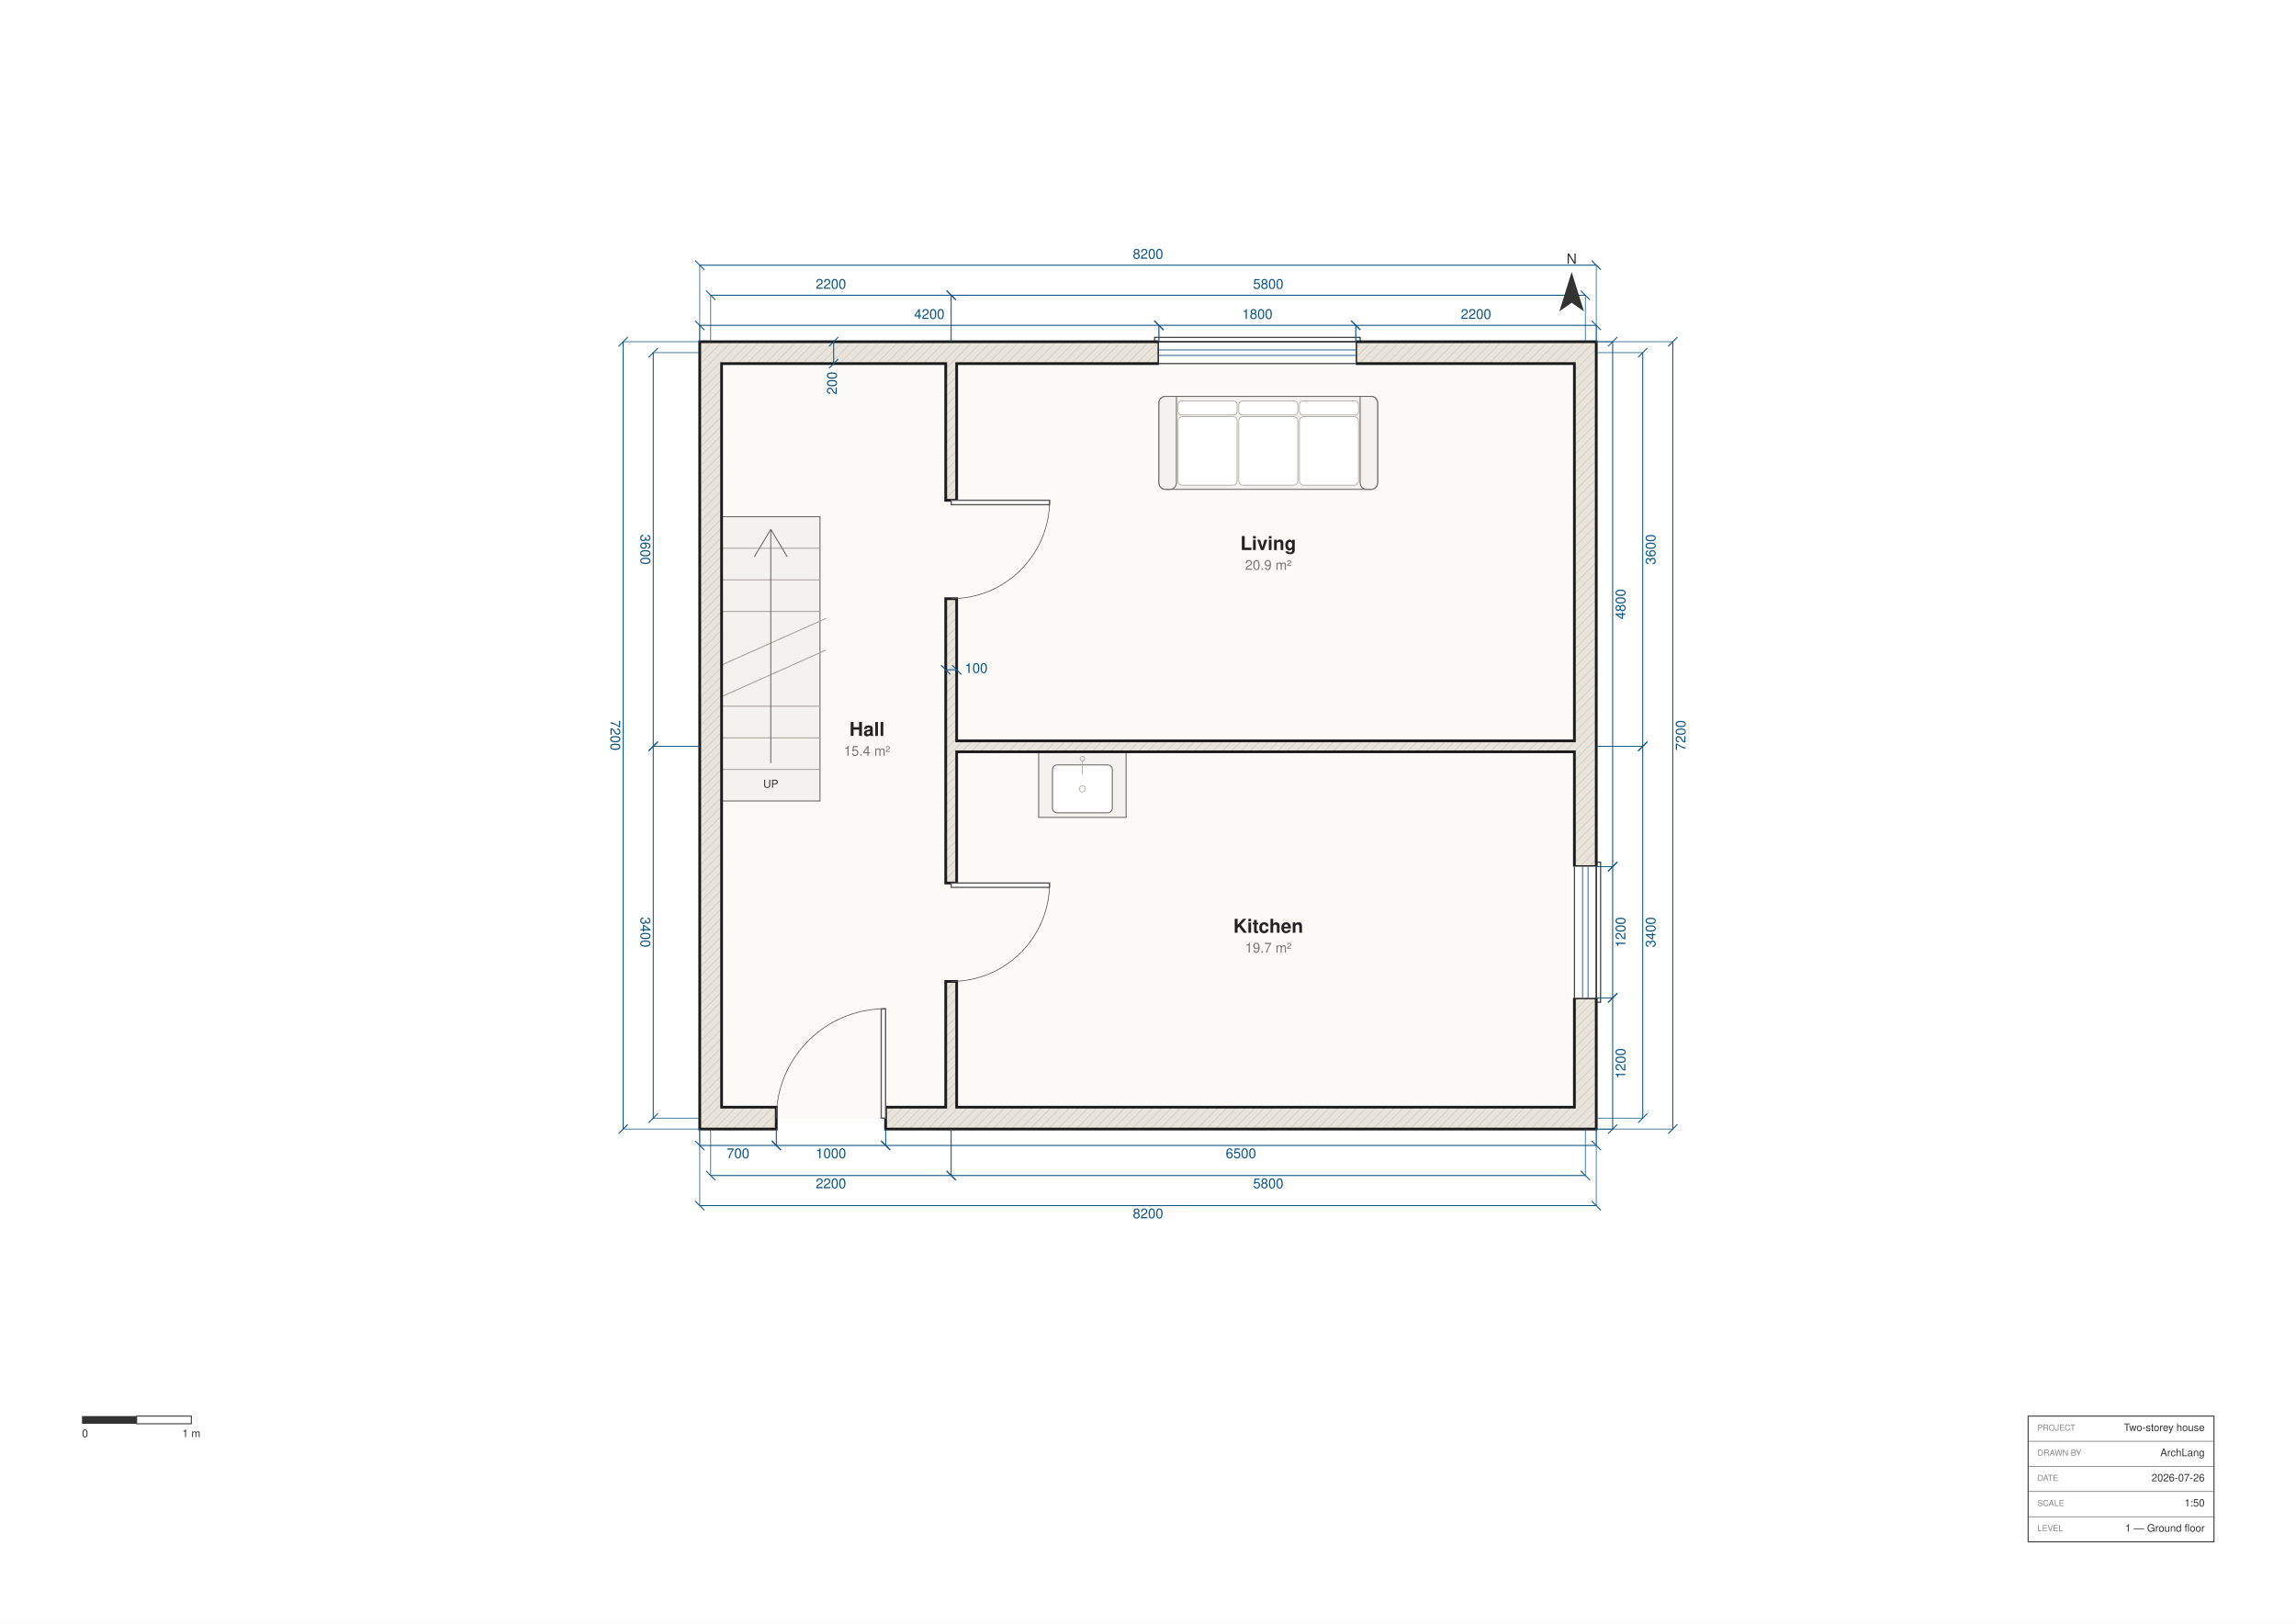
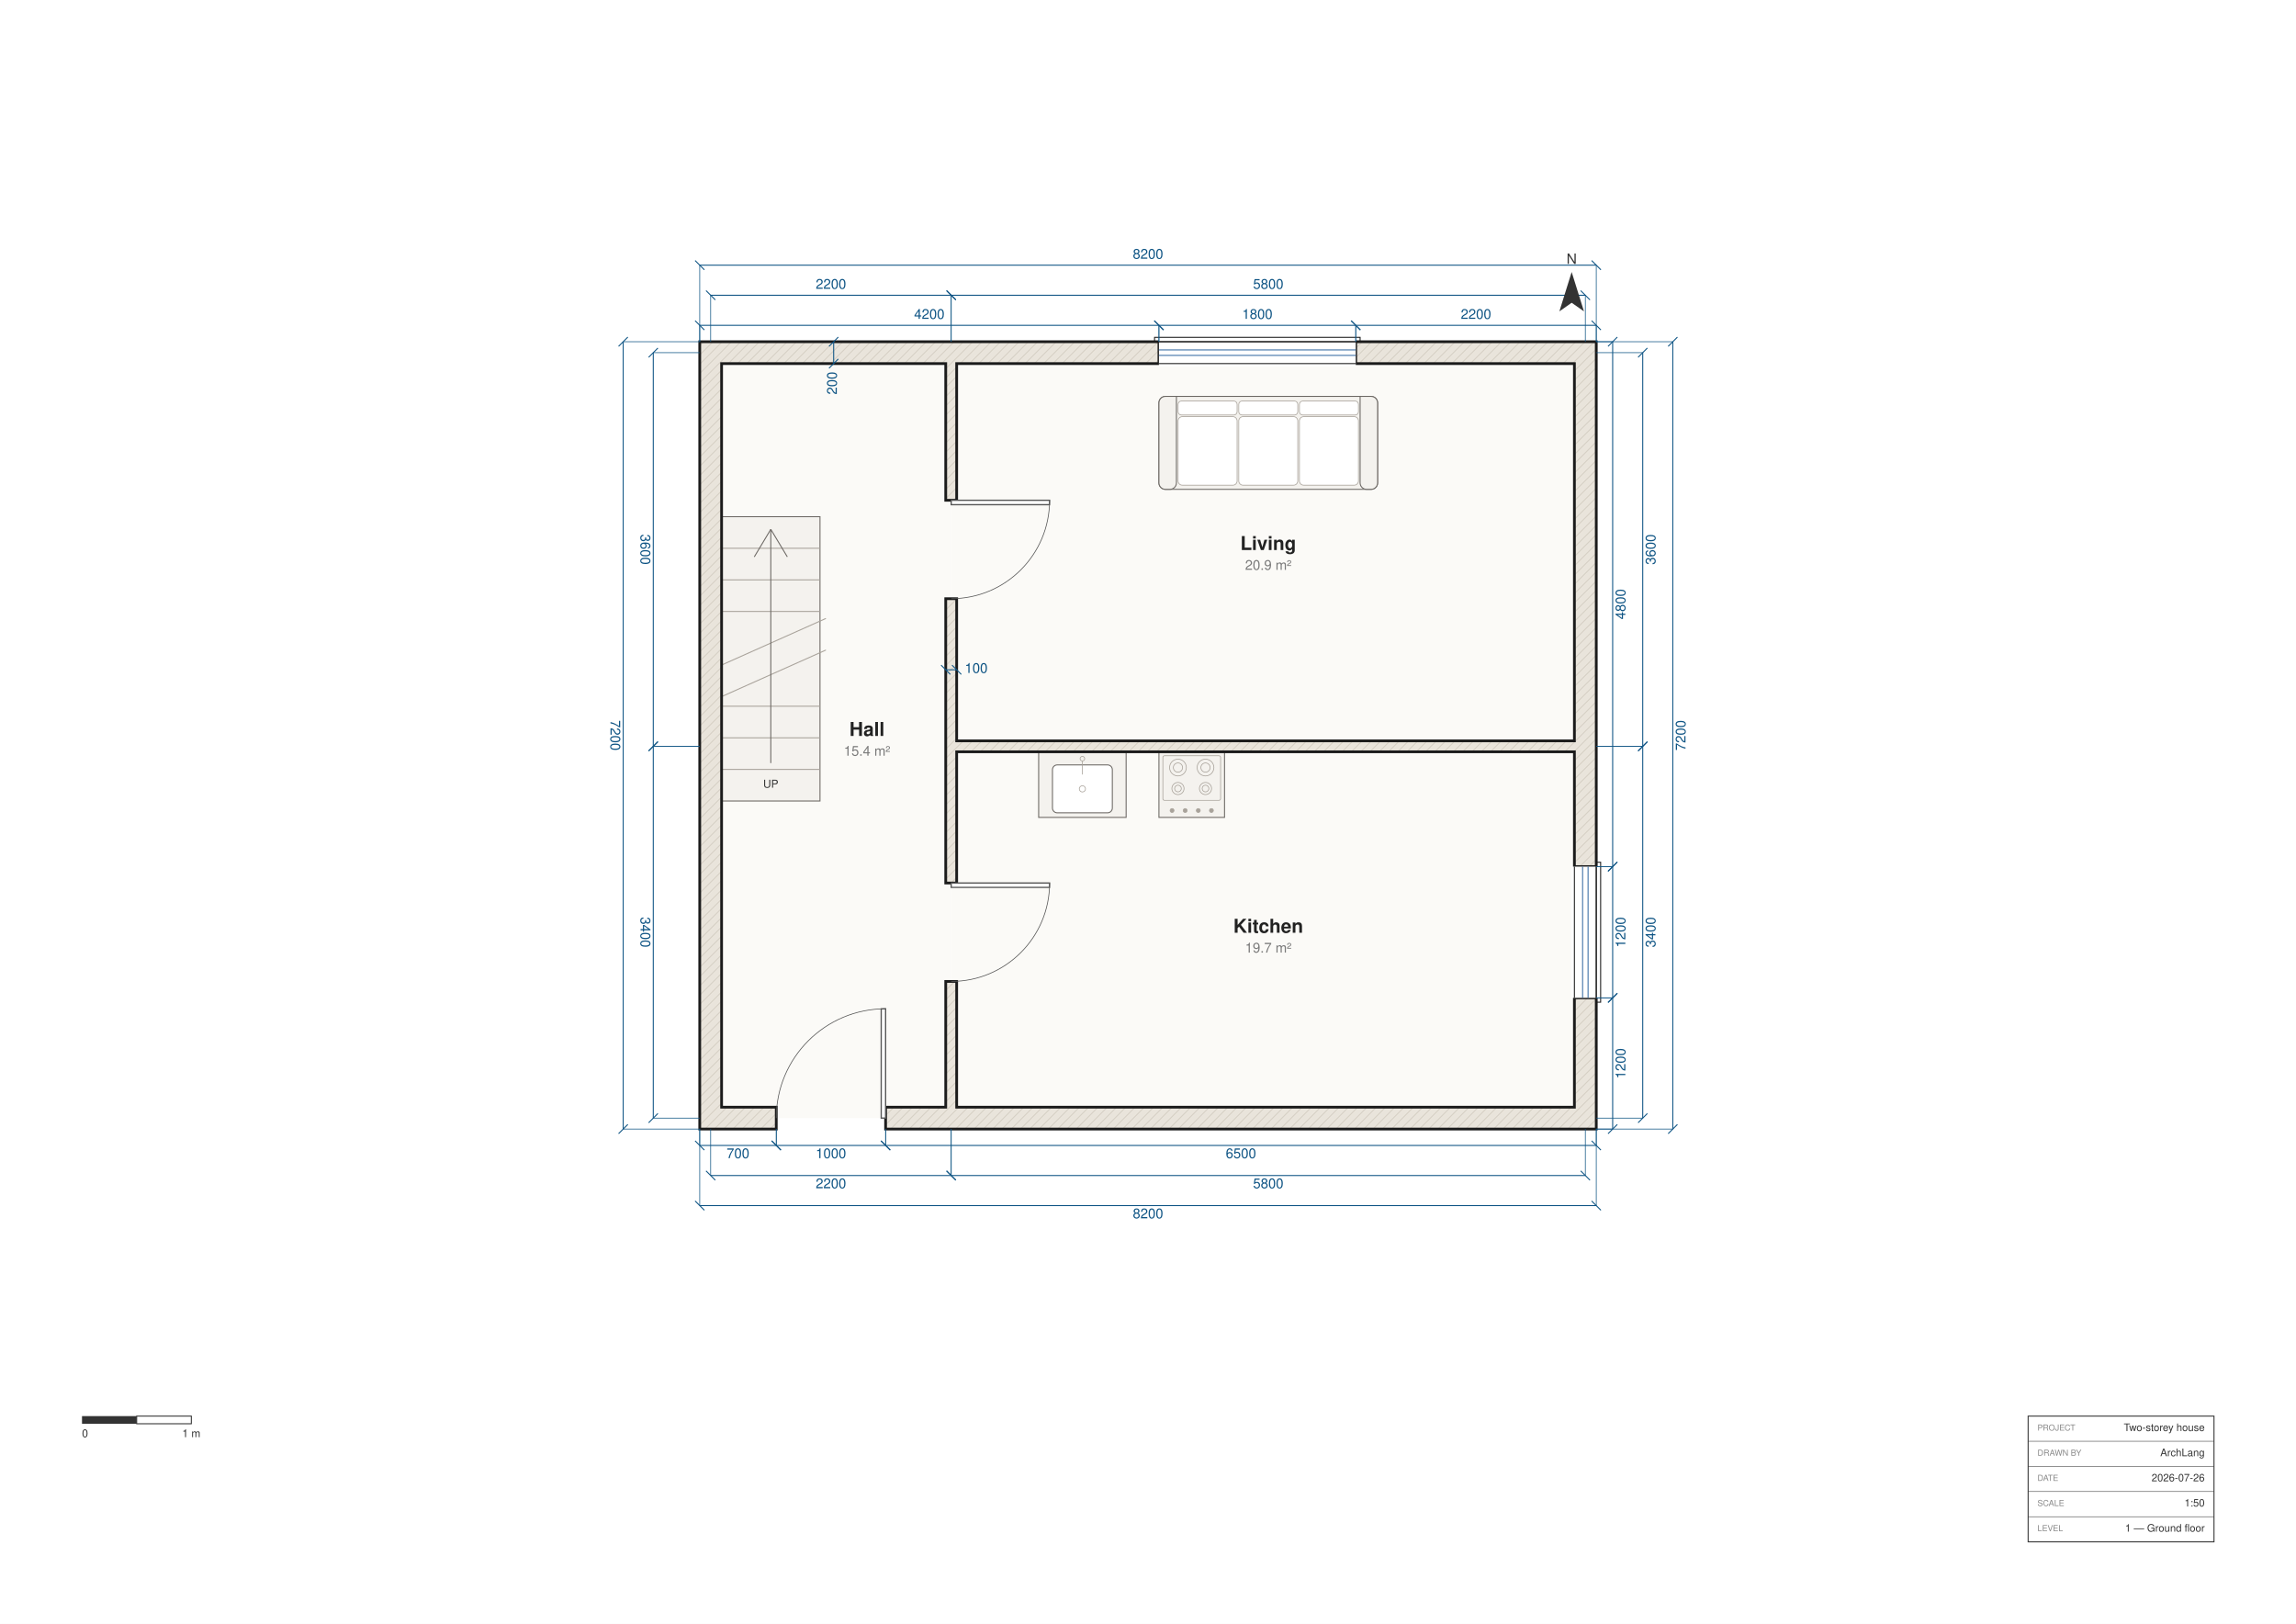
<svg xmlns="http://www.w3.org/2000/svg" width="420mm" height="297mm" viewBox="-6500 -3225 21000 14850" font-family="Helvetica, Arial, sans-serif">
  <defs>
    <pattern id="poche" patternUnits="userSpaceOnUse" width="60" height="60" patternTransform="rotate(45)">
      <rect width="60" height="60" fill="#e9e4db" />
      <line x1="0" y1="0" x2="0" y2="60" stroke="#b9b1a4" stroke-width="6.3" />
    </pattern>
  </defs>
  <rect x="-6500" y="-3225" width="21000" height="14850" fill="#ffffff" />
  <g id="A-FLOR">
    <polygon points="0,0 2200,0 2200,7000 0,7000" fill="#fbfaf7" />
    <polygon points="2200,0 8000,0 8000,3600 2200,3600" fill="#fbfaf7" />
    <polygon points="2200,3600 8000,3600 8000,7000 2200,7000" fill="#fbfaf7" />
  </g>
  <g id="A-FURN">
    <path d="M 4159.5,400 L 6040.5,400 A 59.5 59.5 0 0 1 6100,459.5 L 6100,1190.5 A 59.5 59.5 0 0 1 6040.5,1250 L 4159.5,1250 A 59.5 59.5 0 0 1 4100,1190.5 L 4100,459.5 A 59.5 59.5 0 0 1 4159.5,400 Z" fill="#f4f2ee" stroke="#6c6864" stroke-width="9" />
    <path d="M 4159.5,400 L 4260,400 L 4260,1190.5 A 59.5 59.5 0 0 1 4200.5,1250 L 4159.5,1250 A 59.5 59.5 0 0 1 4100,1190.5 L 4100,459.5 A 59.5 59.5 0 0 1 4159.5,400 Z" fill="#f4f2ee" stroke="#6c6864" stroke-width="9" />
    <path d="M 5940,400 L 6040.5,400 A 59.5 59.5 0 0 1 6100,459.5 L 6100,1190.5 A 59.5 59.5 0 0 1 6040.5,1250 L 5999.5,1250 A 59.5 59.5 0 0 1 5940,1190.5 L 5940,400 Z" fill="#f4f2ee" stroke="#6c6864" stroke-width="9" />
    <path d="M 4305.05,442.5 L 4785.15,442.5 A 29.75 29.75 0 0 1 4814.9,472.25 L 4814.9,540.25 A 29.75 29.75 0 0 1 4785.15,570 L 4305.05,570 A 29.75 29.75 0 0 1 4275.3,540.25 L 4275.3,472.25 A 29.75 29.75 0 0 1 4305.05,442.5 Z" fill="#ffffff" stroke="#a8a29a" stroke-width="6.5" />
    <path d="M 4859.95,442.5 L 5340.05,442.5 A 29.75 29.75 0 0 1 5369.8,472.25 L 5369.8,540.25 A 29.75 29.75 0 0 1 5340.05,570 L 4859.95,570 A 29.75 29.75 0 0 1 4830.2,540.25 L 4830.2,472.25 A 29.75 29.75 0 0 1 4859.95,442.5 Z" fill="#ffffff" stroke="#a8a29a" stroke-width="6.5" />
    <path d="M 5414.85,442.5 L 5894.95,442.5 A 29.75 29.75 0 0 1 5924.7,472.25 L 5924.7,540.25 A 29.75 29.75 0 0 1 5894.95,570 L 5414.85,570 A 29.75 29.75 0 0 1 5385.1,540.25 L 5385.1,472.25 A 29.75 29.75 0 0 1 5414.85,442.5 Z" fill="#ffffff" stroke="#a8a29a" stroke-width="6.5" />
    <path d="M 4313.55,585.3 L 4776.65,585.3 A 38.25 38.25 0 0 1 4814.9,623.55 L 4814.9,1173.5 A 38.25 38.25 0 0 1 4776.65,1211.75 L 4313.55,1211.75 A 38.25 38.25 0 0 1 4275.3,1173.5 L 4275.3,623.55 A 38.25 38.25 0 0 1 4313.55,585.3 Z" fill="#ffffff" stroke="#a8a29a" stroke-width="6.5" />
    <path d="M 4868.45,585.3 L 5331.55,585.3 A 38.25 38.25 0 0 1 5369.8,623.55 L 5369.8,1173.5 A 38.25 38.25 0 0 1 5331.55,1211.75 L 4868.45,1211.75 A 38.25 38.25 0 0 1 4830.2,1173.5 L 4830.2,623.55 A 38.25 38.25 0 0 1 4868.45,585.3 Z" fill="#ffffff" stroke="#a8a29a" stroke-width="6.5" />
    <path d="M 5423.35,585.3 L 5886.45,585.3 A 38.25 38.25 0 0 1 5924.7,623.55 L 5924.7,1173.5 A 38.25 38.25 0 0 1 5886.45,1211.75 L 5423.35,1211.75 A 38.25 38.25 0 0 1 5385.1,1173.5 L 5385.1,623.55 A 38.25 38.25 0 0 1 5423.35,585.3 Z" fill="#ffffff" stroke="#a8a29a" stroke-width="6.5" />
    <polygon points="3000,3650 3800,3650 3800,4250 3000,4250" fill="#f4f2ee" stroke="#6c6864" stroke-width="9" />
    <path d="M 3170.05,3770 L 3629.95,3770 A 43.8 43.8 0 0 1 3673.75,3813.8 L 3673.75,4164.2 A 43.8 43.8 0 0 1 3629.95,4208 L 3170.05,4208 A 43.8 43.8 0 0 1 3126.25,4164.2 L 3126.25,3813.8 A 43.8 43.8 0 0 1 3170.05,3770 Z" fill="#ffffff" stroke="#6c6864" stroke-width="9" />
    <circle cx="3400" cy="3989" r="28.47" fill="#ffffff" stroke="#a8a29a" stroke-width="6.5" />
    <circle cx="3400" cy="3713" r="21" fill="none" stroke="#a8a29a" stroke-width="6.5" />
    <line x1="3400" y1="3734" x2="3400" y2="3857.6" stroke="#a8a29a" stroke-width="6.5" />
+     <polygon points="4100,3650 4700,3650 4700,4250 4100,4250" fill="#f4f2ee" stroke="#6c6864" stroke-width="9" />
+     <path d="M 4151,3686 L 4649,3686 A 15 15 0 0 1 4664,3701 L 4664,4079 A 15 15 0 0 1 4649,4094 L 4151,4094 A 15 15 0 0 1 4136,4079 L 4136,3701 A 15 15 0 0 1 4151,3686 Z" fill="none" stroke="#a8a29a" stroke-width="6.5" />
+     <circle cx="4274.12" cy="3794.12" r="76.7" fill="none" stroke="#a8a29a" stroke-width="6.5" />
+     <circle cx="4274.12" cy="3794.12" r="42.19" fill="none" stroke="#a8a29a" stroke-width="6.5" />
+     <circle cx="4525.88" cy="3794.12" r="76.7" fill="none" stroke="#a8a29a" stroke-width="6.5" />
+     <circle cx="4525.88" cy="3794.12" r="42.19" fill="none" stroke="#a8a29a" stroke-width="6.5" />
+     <circle cx="4274.12" cy="3985.88" r="55.61" fill="none" stroke="#a8a29a" stroke-width="6.5" />
+     <circle cx="4274.12" cy="3985.88" r="30.59" fill="none" stroke="#a8a29a" stroke-width="6.5" />
+     <circle cx="4525.88" cy="3985.88" r="55.61" fill="none" stroke="#a8a29a" stroke-width="6.5" />
+     <circle cx="4525.88" cy="3985.88" r="30.59" fill="none" stroke="#a8a29a" stroke-width="6.5" />
+     <circle cx="4220" cy="4187" r="18" fill="#a8a29a" stroke="#a8a29a" stroke-width="6.5" />
+     <circle cx="4340" cy="4187" r="18" fill="#a8a29a" stroke="#a8a29a" stroke-width="6.5" />
+     <circle cx="4460" cy="4187" r="18" fill="#a8a29a" stroke="#a8a29a" stroke-width="6.5" />
+     <circle cx="4580" cy="4187" r="18" fill="#a8a29a" stroke="#a8a29a" stroke-width="6.5" />
  </g>
  <g id="A-FLOR-STRS">
    <polygon points="100,1500 1000,1500 1000,4100 100,4100" fill="#f4f2ee" stroke="#6c6864" stroke-width="9" />
    <line x1="46" y1="3169.44" x2="1054" y2="2719.44" stroke="#a8a29a" stroke-width="9" />
    <line x1="46" y1="2880.56" x2="1054" y2="2430.56" stroke="#a8a29a" stroke-width="9" />
    <line x1="100" y1="3811.11" x2="1000" y2="3811.11" stroke="#a8a29a" stroke-width="9" />
    <line x1="100" y1="3522.22" x2="1000" y2="3522.22" stroke="#a8a29a" stroke-width="9" />
    <line x1="100" y1="3233.33" x2="1000" y2="3233.33" stroke="#a8a29a" stroke-width="9" />
    <line x1="100" y1="2366.67" x2="1000" y2="2366.67" stroke="#a8a29a" stroke-width="9" />
    <line x1="100" y1="2077.78" x2="1000" y2="2077.78" stroke="#a8a29a" stroke-width="9" />
    <line x1="100" y1="1788.89" x2="1000" y2="1788.89" stroke="#a8a29a" stroke-width="9" />
    <line x1="550" y1="3753.33" x2="550" y2="1615.56" stroke="#6c6864" stroke-width="9" />
    <line x1="550" y1="1615.56" x2="701.2" y2="1867.56" stroke="#6c6864" stroke-width="9" />
    <line x1="550" y1="1615.56" x2="398.8" y2="1867.56" stroke="#6c6864" stroke-width="9" />
    <text x="550" y="3955.56" font-size="100" fill="#333333" text-anchor="middle" dominant-baseline="central">UP</text>
  </g>
  <g id="A-WALL">
    <path d="M -100,-100 L 4100,-100 L 4100,100 L 2250,100 L 2250,1350 L 2150,1350 L 2150,100 L 100,100 L 100,6900 L 600,6900 L 600,7100 L -100,7100 Z M 1600,6900 L 2150,6900 L 2150,5750 L 2250,5750 L 2250,6900 L 7900,6900 L 7900,5900 L 8100,5900 L 8100,7100 L 1600,7100 Z M 2150,2250 L 2250,2250 L 2250,3550 L 7900,3550 L 7900,100 L 5900,100 L 5900,-100 L 8100,-100 L 8100,4700 L 7900,4700 L 7900,3650 L 2250,3650 L 2250,4850 L 2150,4850 Z" fill="url(#poche)" fill-rule="nonzero" />
    <path d="M -100,-100 L 4100,-100 L 4100,100 L 2250,100 L 2250,1350 L 2150,1350 L 2150,100 L 100,100 L 100,6900 L 600,6900 L 600,7100 L -100,7100 Z M 1600,6900 L 2150,6900 L 2150,5750 L 2250,5750 L 2250,6900 L 7900,6900 L 7900,5900 L 8100,5900 L 8100,7100 L 1600,7100 Z M 2150,2250 L 2250,2250 L 2250,3550 L 7900,3550 L 7900,100 L 5900,100 L 5900,-100 L 8100,-100 L 8100,4700 L 7900,4700 L 7900,3650 L 2250,3650 L 2250,4850 L 2150,4850 Z" fill="none" stroke="#1b1b1b" stroke-width="25" stroke-linejoin="miter" stroke-miterlimit="4" />
  </g>
  <g id="A-DOOR">
    <polygon points="1600,6900 600,6900 600,7100 1600,7100" fill="none" />
    <polygon points="1600,7000 1600,6000 1560,6000.8 1560,7000" fill="#ffffff" stroke="#555555" stroke-width="11.7" />
    <path d="M 1600,6000 A 1000 1000 0 0 0 600,7000" fill="none" stroke="#555555" stroke-width="6.5" />
    <polygon points="2150,1350 2150,2250 2250,2250 2250,1350" fill="none" />
    <polygon points="2200,1350 3100,1350 3099.11,1390 2200,1390" fill="#ffffff" stroke="#555555" stroke-width="11.7" />
    <path d="M 3100,1350 A 900 900 0 0 1 2200,2250" fill="none" stroke="#555555" stroke-width="6.5" />
    <polygon points="2150,4850 2150,5750 2250,5750 2250,4850" fill="none" />
    <polygon points="2200,4850 3100,4850 3099.11,4890 2200,4890" fill="#ffffff" stroke="#555555" stroke-width="11.7" />
    <path d="M 3100,4850 A 900 900 0 0 1 2200,5750" fill="none" stroke="#555555" stroke-width="6.5" />
  </g>
  <g id="A-GLAZ">
    <polygon points="4100,125 5900,125 5900,-125 4100,-125" fill="#ffffff" />
    <line x1="4100" y1="100" x2="5900" y2="100" stroke="#1b1b1b" stroke-width="9" />
    <line x1="4100" y1="-100" x2="5900" y2="-100" stroke="#1b1b1b" stroke-width="9" />
    <line x1="4100" y1="25" x2="5900" y2="25" stroke="#3a6ea5" stroke-width="9" />
    <line x1="4100" y1="-25" x2="5900" y2="-25" stroke="#3a6ea5" stroke-width="9" />
    <polygon points="4060,-100 4060,-140 5940,-140 5940,-100" fill="none" stroke="#1b1b1b" stroke-width="9" />
    <polygon points="7875,4700 7875,5900 8125,5900 8125,4700" fill="#ffffff" />
    <line x1="7900" y1="4700" x2="7900" y2="5900" stroke="#1b1b1b" stroke-width="9" />
    <line x1="8100" y1="4700" x2="8100" y2="5900" stroke="#1b1b1b" stroke-width="9" />
    <line x1="7975" y1="4700" x2="7975" y2="5900" stroke="#3a6ea5" stroke-width="9" />
    <line x1="8025" y1="4700" x2="8025" y2="5900" stroke="#3a6ea5" stroke-width="9" />
    <polygon points="8100,4660 8140,4660 8140,5940 8100,5940" fill="none" stroke="#1b1b1b" stroke-width="9" />
  </g>
  <g id="A-ANNO-TEXT">
    <text x="1430" y="3465" font-size="175" fill="#222222" text-anchor="middle" dominant-baseline="central" font-weight="600">Hall</text>
    <text x="1430" y="3657.5" font-size="125" fill="#7a7a7a" text-anchor="middle" dominant-baseline="central">15.4 m²</text>
    <text x="5100" y="1765" font-size="175" fill="#222222" text-anchor="middle" dominant-baseline="central" font-weight="600">Living</text>
    <text x="5100" y="1957.5" font-size="125" fill="#7a7a7a" text-anchor="middle" dominant-baseline="central">20.9 m²</text>
    <text x="5100" y="5265" font-size="175" fill="#222222" text-anchor="middle" dominant-baseline="central" font-weight="600">Kitchen</text>
    <text x="5100" y="5457.5" font-size="125" fill="#7a7a7a" text-anchor="middle" dominant-baseline="central">19.7 m²</text>
  </g>
  <g id="A-ANNO-DIMS">
    <line x1="-100" y1="7100" x2="-100" y2="7250" stroke="#0E5484" stroke-width="6.3" />
    <line x1="600" y1="7100" x2="600" y2="7250" stroke="#0E5484" stroke-width="6.3" />
    <line x1="-100" y1="7250" x2="600" y2="7250" stroke="#0E5484" stroke-width="9" />
    <line x1="-57.57" y1="7292.43" x2="-142.43" y2="7207.57" stroke="#0E5484" stroke-width="9" />
    <line x1="642.43" y1="7292.43" x2="557.57" y2="7207.57" stroke="#0E5484" stroke-width="9" />
    <text x="250" y="7337.5" font-size="125" fill="#0E5484" text-anchor="middle" dominant-baseline="central" transform="rotate(0 250 7337.5)">700</text>
    <line x1="600" y1="7100" x2="600" y2="7250" stroke="#0E5484" stroke-width="6.3" />
    <line x1="1600" y1="7100" x2="1600" y2="7250" stroke="#0E5484" stroke-width="6.3" />
    <line x1="600" y1="7250" x2="1600" y2="7250" stroke="#0E5484" stroke-width="9" />
    <line x1="642.43" y1="7292.43" x2="557.57" y2="7207.57" stroke="#0E5484" stroke-width="9" />
    <line x1="1642.43" y1="7292.43" x2="1557.57" y2="7207.57" stroke="#0E5484" stroke-width="9" />
    <text x="1100" y="7337.5" font-size="125" fill="#0E5484" text-anchor="middle" dominant-baseline="central" transform="rotate(0 1100 7337.5)">1000</text>
    <line x1="1600" y1="7100" x2="1600" y2="7250" stroke="#0E5484" stroke-width="6.3" />
    <line x1="8100" y1="7100" x2="8100" y2="7250" stroke="#0E5484" stroke-width="6.3" />
    <line x1="1600" y1="7250" x2="8100" y2="7250" stroke="#0E5484" stroke-width="9" />
    <line x1="1642.43" y1="7292.43" x2="1557.57" y2="7207.57" stroke="#0E5484" stroke-width="9" />
    <line x1="8142.43" y1="7292.43" x2="8057.57" y2="7207.57" stroke="#0E5484" stroke-width="9" />
    <text x="4850" y="7337.5" font-size="125" fill="#0E5484" text-anchor="middle" dominant-baseline="central" transform="rotate(0 4850 7337.5)">6500</text>
    <line x1="0" y1="7100" x2="0" y2="7525" stroke="#0E5484" stroke-width="6.3" />
    <line x1="2200" y1="7100" x2="2200" y2="7525" stroke="#0E5484" stroke-width="6.3" />
    <line x1="0" y1="7525" x2="2200" y2="7525" stroke="#0E5484" stroke-width="9" />
    <line x1="42.43" y1="7567.43" x2="-42.43" y2="7482.57" stroke="#0E5484" stroke-width="9" />
    <line x1="2242.43" y1="7567.43" x2="2157.57" y2="7482.57" stroke="#0E5484" stroke-width="9" />
    <text x="1100" y="7612.5" font-size="125" fill="#0E5484" text-anchor="middle" dominant-baseline="central" transform="rotate(0 1100 7612.5)">2200</text>
    <line x1="2200" y1="7100" x2="2200" y2="7525" stroke="#0E5484" stroke-width="6.3" />
    <line x1="8000" y1="7100" x2="8000" y2="7525" stroke="#0E5484" stroke-width="6.3" />
    <line x1="2200" y1="7525" x2="8000" y2="7525" stroke="#0E5484" stroke-width="9" />
    <line x1="2242.43" y1="7567.43" x2="2157.57" y2="7482.57" stroke="#0E5484" stroke-width="9" />
    <line x1="8042.43" y1="7567.43" x2="7957.57" y2="7482.57" stroke="#0E5484" stroke-width="9" />
    <text x="5100" y="7612.5" font-size="125" fill="#0E5484" text-anchor="middle" dominant-baseline="central" transform="rotate(0 5100 7612.5)">5800</text>
    <line x1="-100" y1="7100" x2="-100" y2="7800" stroke="#0E5484" stroke-width="6.3" />
    <line x1="8100" y1="7100" x2="8100" y2="7800" stroke="#0E5484" stroke-width="6.3" />
    <line x1="-100" y1="7800" x2="8100" y2="7800" stroke="#0E5484" stroke-width="9" />
    <line x1="-57.57" y1="7842.43" x2="-142.43" y2="7757.57" stroke="#0E5484" stroke-width="9" />
    <line x1="8142.43" y1="7842.43" x2="8057.57" y2="7757.57" stroke="#0E5484" stroke-width="9" />
    <text x="4000" y="7887.5" font-size="125" fill="#0E5484" text-anchor="middle" dominant-baseline="central" transform="rotate(0 4000 7887.5)">8200</text>
    <line x1="-100" y1="0" x2="-525" y2="0" stroke="#0E5484" stroke-width="6.3" />
    <line x1="-100" y1="3600" x2="-525" y2="3600" stroke="#0E5484" stroke-width="6.3" />
    <line x1="-525" y1="0" x2="-525" y2="3600" stroke="#0E5484" stroke-width="9" />
    <line x1="-567.43" y1="42.43" x2="-482.57" y2="-42.43" stroke="#0E5484" stroke-width="9" />
    <line x1="-567.43" y1="3642.43" x2="-482.57" y2="3557.57" stroke="#0E5484" stroke-width="9" />
    <text x="-612.5" y="1800" font-size="125" fill="#0E5484" text-anchor="middle" dominant-baseline="central" transform="rotate(90 -612.5 1800)">3600</text>
    <line x1="-100" y1="3600" x2="-525" y2="3600" stroke="#0E5484" stroke-width="6.3" />
    <line x1="-100" y1="7000" x2="-525" y2="7000" stroke="#0E5484" stroke-width="6.3" />
    <line x1="-525" y1="3600" x2="-525" y2="7000" stroke="#0E5484" stroke-width="9" />
    <line x1="-567.43" y1="3642.43" x2="-482.57" y2="3557.57" stroke="#0E5484" stroke-width="9" />
    <line x1="-567.43" y1="7042.43" x2="-482.57" y2="6957.57" stroke="#0E5484" stroke-width="9" />
    <text x="-612.5" y="5300" font-size="125" fill="#0E5484" text-anchor="middle" dominant-baseline="central" transform="rotate(90 -612.5 5300)">3400</text>
    <line x1="-100" y1="-100" x2="-800" y2="-100" stroke="#0E5484" stroke-width="6.3" />
    <line x1="-100" y1="7100" x2="-800" y2="7100" stroke="#0E5484" stroke-width="6.3" />
    <line x1="-800" y1="-100" x2="-800" y2="7100" stroke="#0E5484" stroke-width="9" />
    <line x1="-842.43" y1="-57.57" x2="-757.57" y2="-142.43" stroke="#0E5484" stroke-width="9" />
    <line x1="-842.43" y1="7142.43" x2="-757.57" y2="7057.57" stroke="#0E5484" stroke-width="9" />
    <text x="-887.5" y="3500" font-size="125" fill="#0E5484" text-anchor="middle" dominant-baseline="central" transform="rotate(90 -887.5 3500)">7200</text>
    <line x1="4100" y1="-100" x2="4100" y2="-250" stroke="#0E5484" stroke-width="6.3" />
    <line x1="-100" y1="-100" x2="-100" y2="-250" stroke="#0E5484" stroke-width="6.3" />
    <line x1="4100" y1="-250" x2="-100" y2="-250" stroke="#0E5484" stroke-width="9" />
    <line x1="4057.57" y1="-292.43" x2="4142.43" y2="-207.57" stroke="#0E5484" stroke-width="9" />
    <line x1="-142.43" y1="-292.43" x2="-57.57" y2="-207.57" stroke="#0E5484" stroke-width="9" />
    <text x="2000" y="-337.5" font-size="125" fill="#0E5484" text-anchor="middle" dominant-baseline="central" transform="rotate(0 2000 -337.5)">4200</text>
    <line x1="5900" y1="-100" x2="5900" y2="-250" stroke="#0E5484" stroke-width="6.3" />
    <line x1="4100" y1="-100" x2="4100" y2="-250" stroke="#0E5484" stroke-width="6.3" />
    <line x1="5900" y1="-250" x2="4100" y2="-250" stroke="#0E5484" stroke-width="9" />
    <line x1="5857.57" y1="-292.43" x2="5942.43" y2="-207.57" stroke="#0E5484" stroke-width="9" />
    <line x1="4057.57" y1="-292.43" x2="4142.43" y2="-207.57" stroke="#0E5484" stroke-width="9" />
    <text x="5000" y="-337.5" font-size="125" fill="#0E5484" text-anchor="middle" dominant-baseline="central" transform="rotate(0 5000 -337.5)">1800</text>
    <line x1="8100" y1="-100" x2="8100" y2="-250" stroke="#0E5484" stroke-width="6.3" />
    <line x1="5900" y1="-100" x2="5900" y2="-250" stroke="#0E5484" stroke-width="6.3" />
    <line x1="8100" y1="-250" x2="5900" y2="-250" stroke="#0E5484" stroke-width="9" />
    <line x1="8057.57" y1="-292.43" x2="8142.43" y2="-207.57" stroke="#0E5484" stroke-width="9" />
    <line x1="5857.57" y1="-292.43" x2="5942.43" y2="-207.57" stroke="#0E5484" stroke-width="9" />
    <text x="7000" y="-337.5" font-size="125" fill="#0E5484" text-anchor="middle" dominant-baseline="central" transform="rotate(0 7000 -337.5)">2200</text>
    <line x1="2200" y1="-100" x2="2200" y2="-525" stroke="#0E5484" stroke-width="6.3" />
    <line x1="0" y1="-100" x2="0" y2="-525" stroke="#0E5484" stroke-width="6.3" />
    <line x1="2200" y1="-525" x2="0" y2="-525" stroke="#0E5484" stroke-width="9" />
    <line x1="2157.57" y1="-567.43" x2="2242.43" y2="-482.57" stroke="#0E5484" stroke-width="9" />
    <line x1="-42.43" y1="-567.43" x2="42.43" y2="-482.57" stroke="#0E5484" stroke-width="9" />
    <text x="1100" y="-612.5" font-size="125" fill="#0E5484" text-anchor="middle" dominant-baseline="central" transform="rotate(0 1100 -612.5)">2200</text>
    <line x1="8000" y1="-100" x2="8000" y2="-525" stroke="#0E5484" stroke-width="6.3" />
    <line x1="2200" y1="-100" x2="2200" y2="-525" stroke="#0E5484" stroke-width="6.3" />
    <line x1="8000" y1="-525" x2="2200" y2="-525" stroke="#0E5484" stroke-width="9" />
    <line x1="7957.57" y1="-567.43" x2="8042.43" y2="-482.57" stroke="#0E5484" stroke-width="9" />
    <line x1="2157.57" y1="-567.43" x2="2242.43" y2="-482.57" stroke="#0E5484" stroke-width="9" />
    <text x="5100" y="-612.5" font-size="125" fill="#0E5484" text-anchor="middle" dominant-baseline="central" transform="rotate(0 5100 -612.5)">5800</text>
    <line x1="8100" y1="-100" x2="8100" y2="-800" stroke="#0E5484" stroke-width="6.3" />
    <line x1="-100" y1="-100" x2="-100" y2="-800" stroke="#0E5484" stroke-width="6.3" />
    <line x1="8100" y1="-800" x2="-100" y2="-800" stroke="#0E5484" stroke-width="9" />
    <line x1="8057.57" y1="-842.43" x2="8142.43" y2="-757.57" stroke="#0E5484" stroke-width="9" />
    <line x1="-142.43" y1="-842.43" x2="-57.57" y2="-757.57" stroke="#0E5484" stroke-width="9" />
    <text x="4000" y="-887.5" font-size="125" fill="#0E5484" text-anchor="middle" dominant-baseline="central" transform="rotate(0 4000 -887.5)">8200</text>
    <line x1="8100" y1="4700" x2="8250" y2="4700" stroke="#0E5484" stroke-width="6.3" />
    <line x1="8100" y1="-100" x2="8250" y2="-100" stroke="#0E5484" stroke-width="6.3" />
    <line x1="8250" y1="4700" x2="8250" y2="-100" stroke="#0E5484" stroke-width="9" />
    <line x1="8292.43" y1="4657.57" x2="8207.57" y2="4742.43" stroke="#0E5484" stroke-width="9" />
    <line x1="8292.43" y1="-142.43" x2="8207.57" y2="-57.57" stroke="#0E5484" stroke-width="9" />
    <text x="8337.5" y="2300" font-size="125" fill="#0E5484" text-anchor="middle" dominant-baseline="central" transform="rotate(-90 8337.5 2300)">4800</text>
    <line x1="8100" y1="5900" x2="8250" y2="5900" stroke="#0E5484" stroke-width="6.3" />
    <line x1="8100" y1="4700" x2="8250" y2="4700" stroke="#0E5484" stroke-width="6.3" />
    <line x1="8250" y1="5900" x2="8250" y2="4700" stroke="#0E5484" stroke-width="9" />
    <line x1="8292.43" y1="5857.57" x2="8207.57" y2="5942.43" stroke="#0E5484" stroke-width="9" />
    <line x1="8292.43" y1="4657.57" x2="8207.57" y2="4742.43" stroke="#0E5484" stroke-width="9" />
    <text x="8337.5" y="5300" font-size="125" fill="#0E5484" text-anchor="middle" dominant-baseline="central" transform="rotate(-90 8337.5 5300)">1200</text>
    <line x1="8100" y1="7100" x2="8250" y2="7100" stroke="#0E5484" stroke-width="6.3" />
    <line x1="8100" y1="5900" x2="8250" y2="5900" stroke="#0E5484" stroke-width="6.3" />
    <line x1="8250" y1="7100" x2="8250" y2="5900" stroke="#0E5484" stroke-width="9" />
    <line x1="8292.43" y1="7057.57" x2="8207.57" y2="7142.43" stroke="#0E5484" stroke-width="9" />
    <line x1="8292.43" y1="5857.57" x2="8207.57" y2="5942.43" stroke="#0E5484" stroke-width="9" />
    <text x="8337.5" y="6500" font-size="125" fill="#0E5484" text-anchor="middle" dominant-baseline="central" transform="rotate(-90 8337.5 6500)">1200</text>
    <line x1="8100" y1="3600" x2="8525" y2="3600" stroke="#0E5484" stroke-width="6.3" />
    <line x1="8100" y1="0" x2="8525" y2="0" stroke="#0E5484" stroke-width="6.3" />
    <line x1="8525" y1="3600" x2="8525" y2="0" stroke="#0E5484" stroke-width="9" />
    <line x1="8567.43" y1="3557.57" x2="8482.57" y2="3642.43" stroke="#0E5484" stroke-width="9" />
    <line x1="8567.43" y1="-42.43" x2="8482.57" y2="42.43" stroke="#0E5484" stroke-width="9" />
    <text x="8612.5" y="1800" font-size="125" fill="#0E5484" text-anchor="middle" dominant-baseline="central" transform="rotate(-90 8612.5 1800)">3600</text>
    <line x1="8100" y1="7000" x2="8525" y2="7000" stroke="#0E5484" stroke-width="6.3" />
    <line x1="8100" y1="3600" x2="8525" y2="3600" stroke="#0E5484" stroke-width="6.3" />
    <line x1="8525" y1="7000" x2="8525" y2="3600" stroke="#0E5484" stroke-width="9" />
    <line x1="8567.43" y1="6957.57" x2="8482.57" y2="7042.43" stroke="#0E5484" stroke-width="9" />
    <line x1="8567.43" y1="3557.57" x2="8482.57" y2="3642.43" stroke="#0E5484" stroke-width="9" />
    <text x="8612.5" y="5300" font-size="125" fill="#0E5484" text-anchor="middle" dominant-baseline="central" transform="rotate(-90 8612.5 5300)">3400</text>
    <line x1="8100" y1="7100" x2="8800" y2="7100" stroke="#0E5484" stroke-width="6.3" />
    <line x1="8100" y1="-100" x2="8800" y2="-100" stroke="#0E5484" stroke-width="6.3" />
    <line x1="8800" y1="7100" x2="8800" y2="-100" stroke="#0E5484" stroke-width="9" />
    <line x1="8842.43" y1="7057.57" x2="8757.57" y2="7142.43" stroke="#0E5484" stroke-width="9" />
    <line x1="8842.43" y1="-142.43" x2="8757.57" y2="-57.57" stroke="#0E5484" stroke-width="9" />
    <text x="8887.5" y="3500" font-size="125" fill="#0E5484" text-anchor="middle" dominant-baseline="central" transform="rotate(-90 8887.5 3500)">7200</text>
    <line x1="2150" y1="2900" x2="2250" y2="2900" stroke="#0E5484" stroke-width="9" />
    <line x1="2192.43" y1="2942.43" x2="2107.57" y2="2857.57" stroke="#0E5484" stroke-width="9" />
    <line x1="2292.43" y1="2942.43" x2="2207.57" y2="2857.57" stroke="#0E5484" stroke-width="9" />
    <text x="2428.75" y="2900" font-size="125" fill="#0E5484" text-anchor="middle" dominant-baseline="central" transform="rotate(0 2428.75 2900)">100</text>
    <line x1="1125" y1="100" x2="1125" y2="-100" stroke="#0E5484" stroke-width="9" />
    <line x1="1167.43" y1="57.57" x2="1082.57" y2="142.43" stroke="#0E5484" stroke-width="9" />
    <line x1="1167.43" y1="-142.43" x2="1082.57" y2="-57.57" stroke="#0E5484" stroke-width="9" />
    <text x="1125" y="278.75" font-size="125" fill="#0E5484" text-anchor="middle" dominant-baseline="central" transform="rotate(-90 1125 278.75)">200</text>
  </g>
  <g>
    <polygon points="7875,-737.5 7762.5,-377.5 7875,-456.25 7987.5,-377.5" fill="#333333" transform="rotate(0 7875 -512.5)" />
    <text x="7875" y="-841.5" font-size="130" fill="#333333" text-anchor="middle" dominant-baseline="central">N</text>
  </g>
  <g>
    <rect x="-5750" y="9725" width="500" height="70" fill="#333333" />
    <rect x="-5250" y="9725" width="500" height="70" fill="none" stroke="#333333" stroke-width="9" />
    <text x="-5750" y="9895" font-size="100" fill="#333333" text-anchor="start" dominant-baseline="central">0</text>
    <text x="-4750" y="9895" font-size="100" fill="#333333" text-anchor="middle" dominant-baseline="central">1 m</text>
  </g>
  <g>
    <rect x="12050" y="9725" width="1700" height="1150" fill="none" stroke="#333333" stroke-width="9" />
    <text x="12135" y="9840" font-size="76" fill="#888888" dominant-baseline="central">PROJECT</text>
    <text x="13665" y="9840" font-size="95" fill="#333333" text-anchor="end" dominant-baseline="central">Two-storey house</text>
    <text x="12135" y="10070" font-size="76" fill="#888888" dominant-baseline="central">DRAWN BY</text>
    <text x="13665" y="10070" font-size="95" fill="#333333" text-anchor="end" dominant-baseline="central">ArchLang</text>
    <line x1="12050" y1="9955" x2="13750" y2="9955" stroke="#333333" stroke-width="4.5" />
    <text x="12135" y="10300" font-size="76" fill="#888888" dominant-baseline="central">DATE</text>
    <text x="13665" y="10300" font-size="95" fill="#333333" text-anchor="end" dominant-baseline="central">2026-07-26</text>
    <line x1="12050" y1="10185" x2="13750" y2="10185" stroke="#333333" stroke-width="4.5" />
    <text x="12135" y="10530" font-size="76" fill="#888888" dominant-baseline="central">SCALE</text>
    <text x="13665" y="10530" font-size="95" fill="#333333" text-anchor="end" dominant-baseline="central">1:50</text>
    <line x1="12050" y1="10415" x2="13750" y2="10415" stroke="#333333" stroke-width="4.5" />
    <text x="12135" y="10760" font-size="76" fill="#888888" dominant-baseline="central">LEVEL</text>
    <text x="13665" y="10760" font-size="95" fill="#333333" text-anchor="end" dominant-baseline="central">1 — Ground floor</text>
    <line x1="12050" y1="10645" x2="13750" y2="10645" stroke="#333333" stroke-width="4.5" />
  </g>
</svg>
